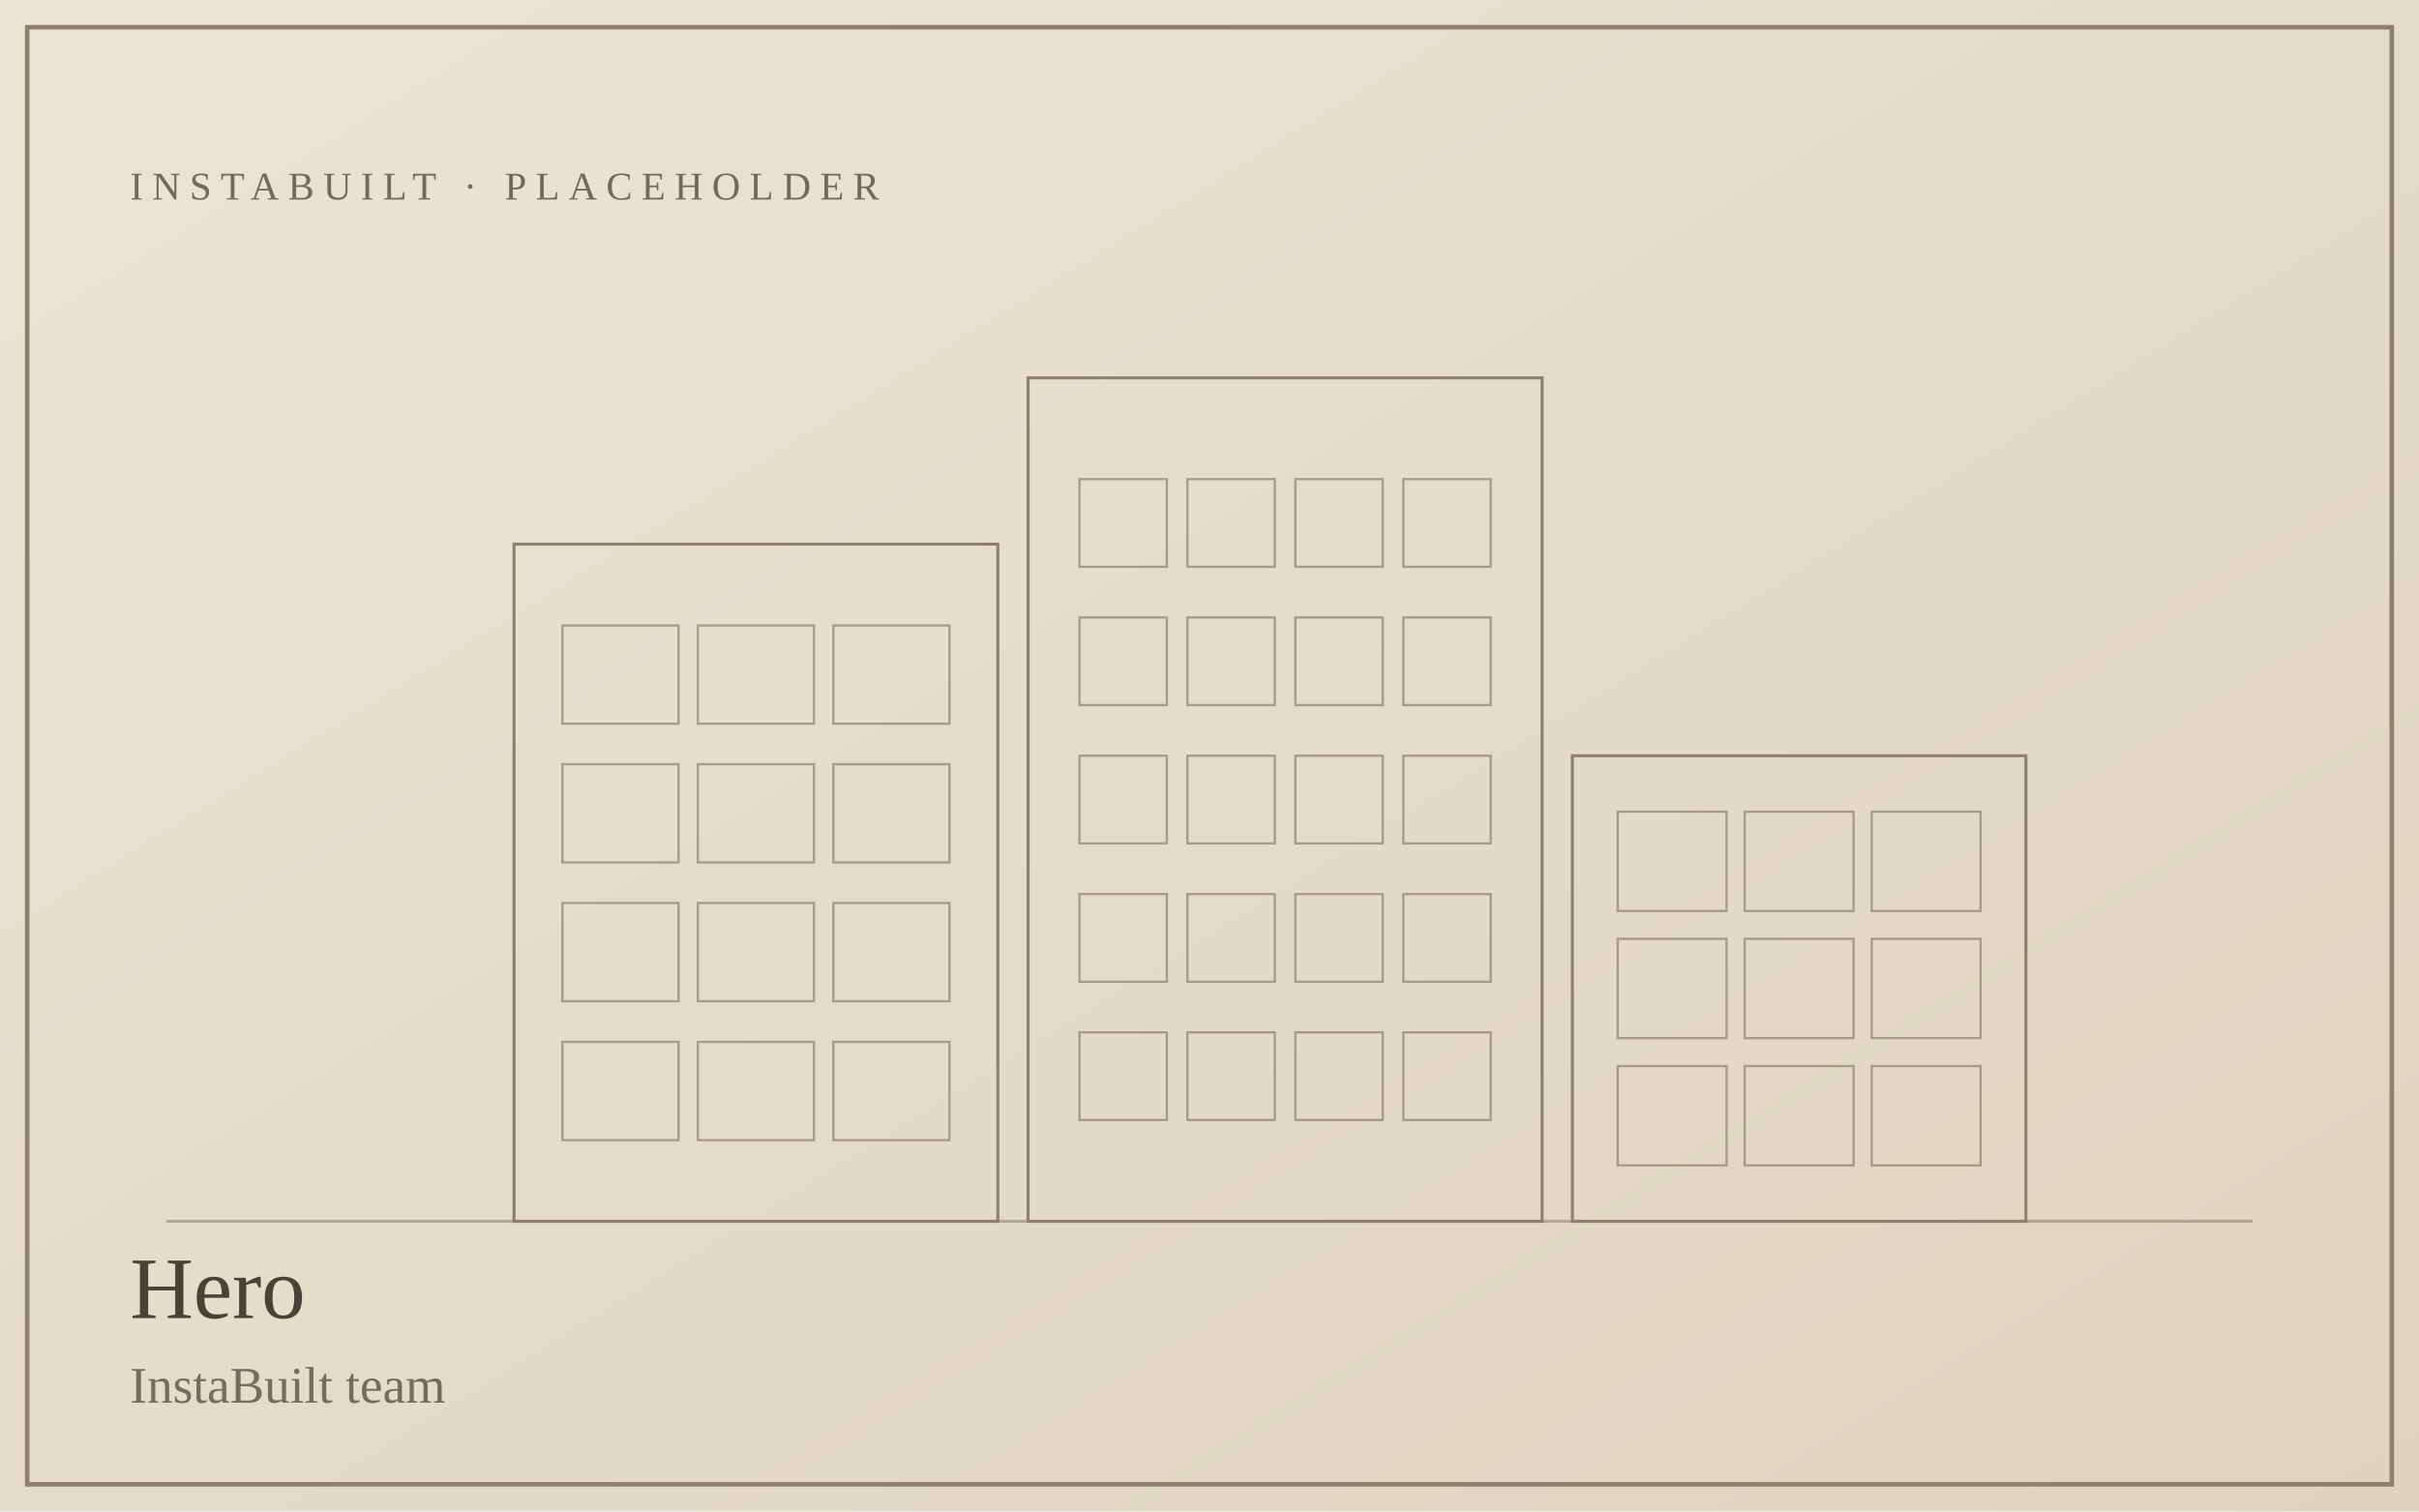
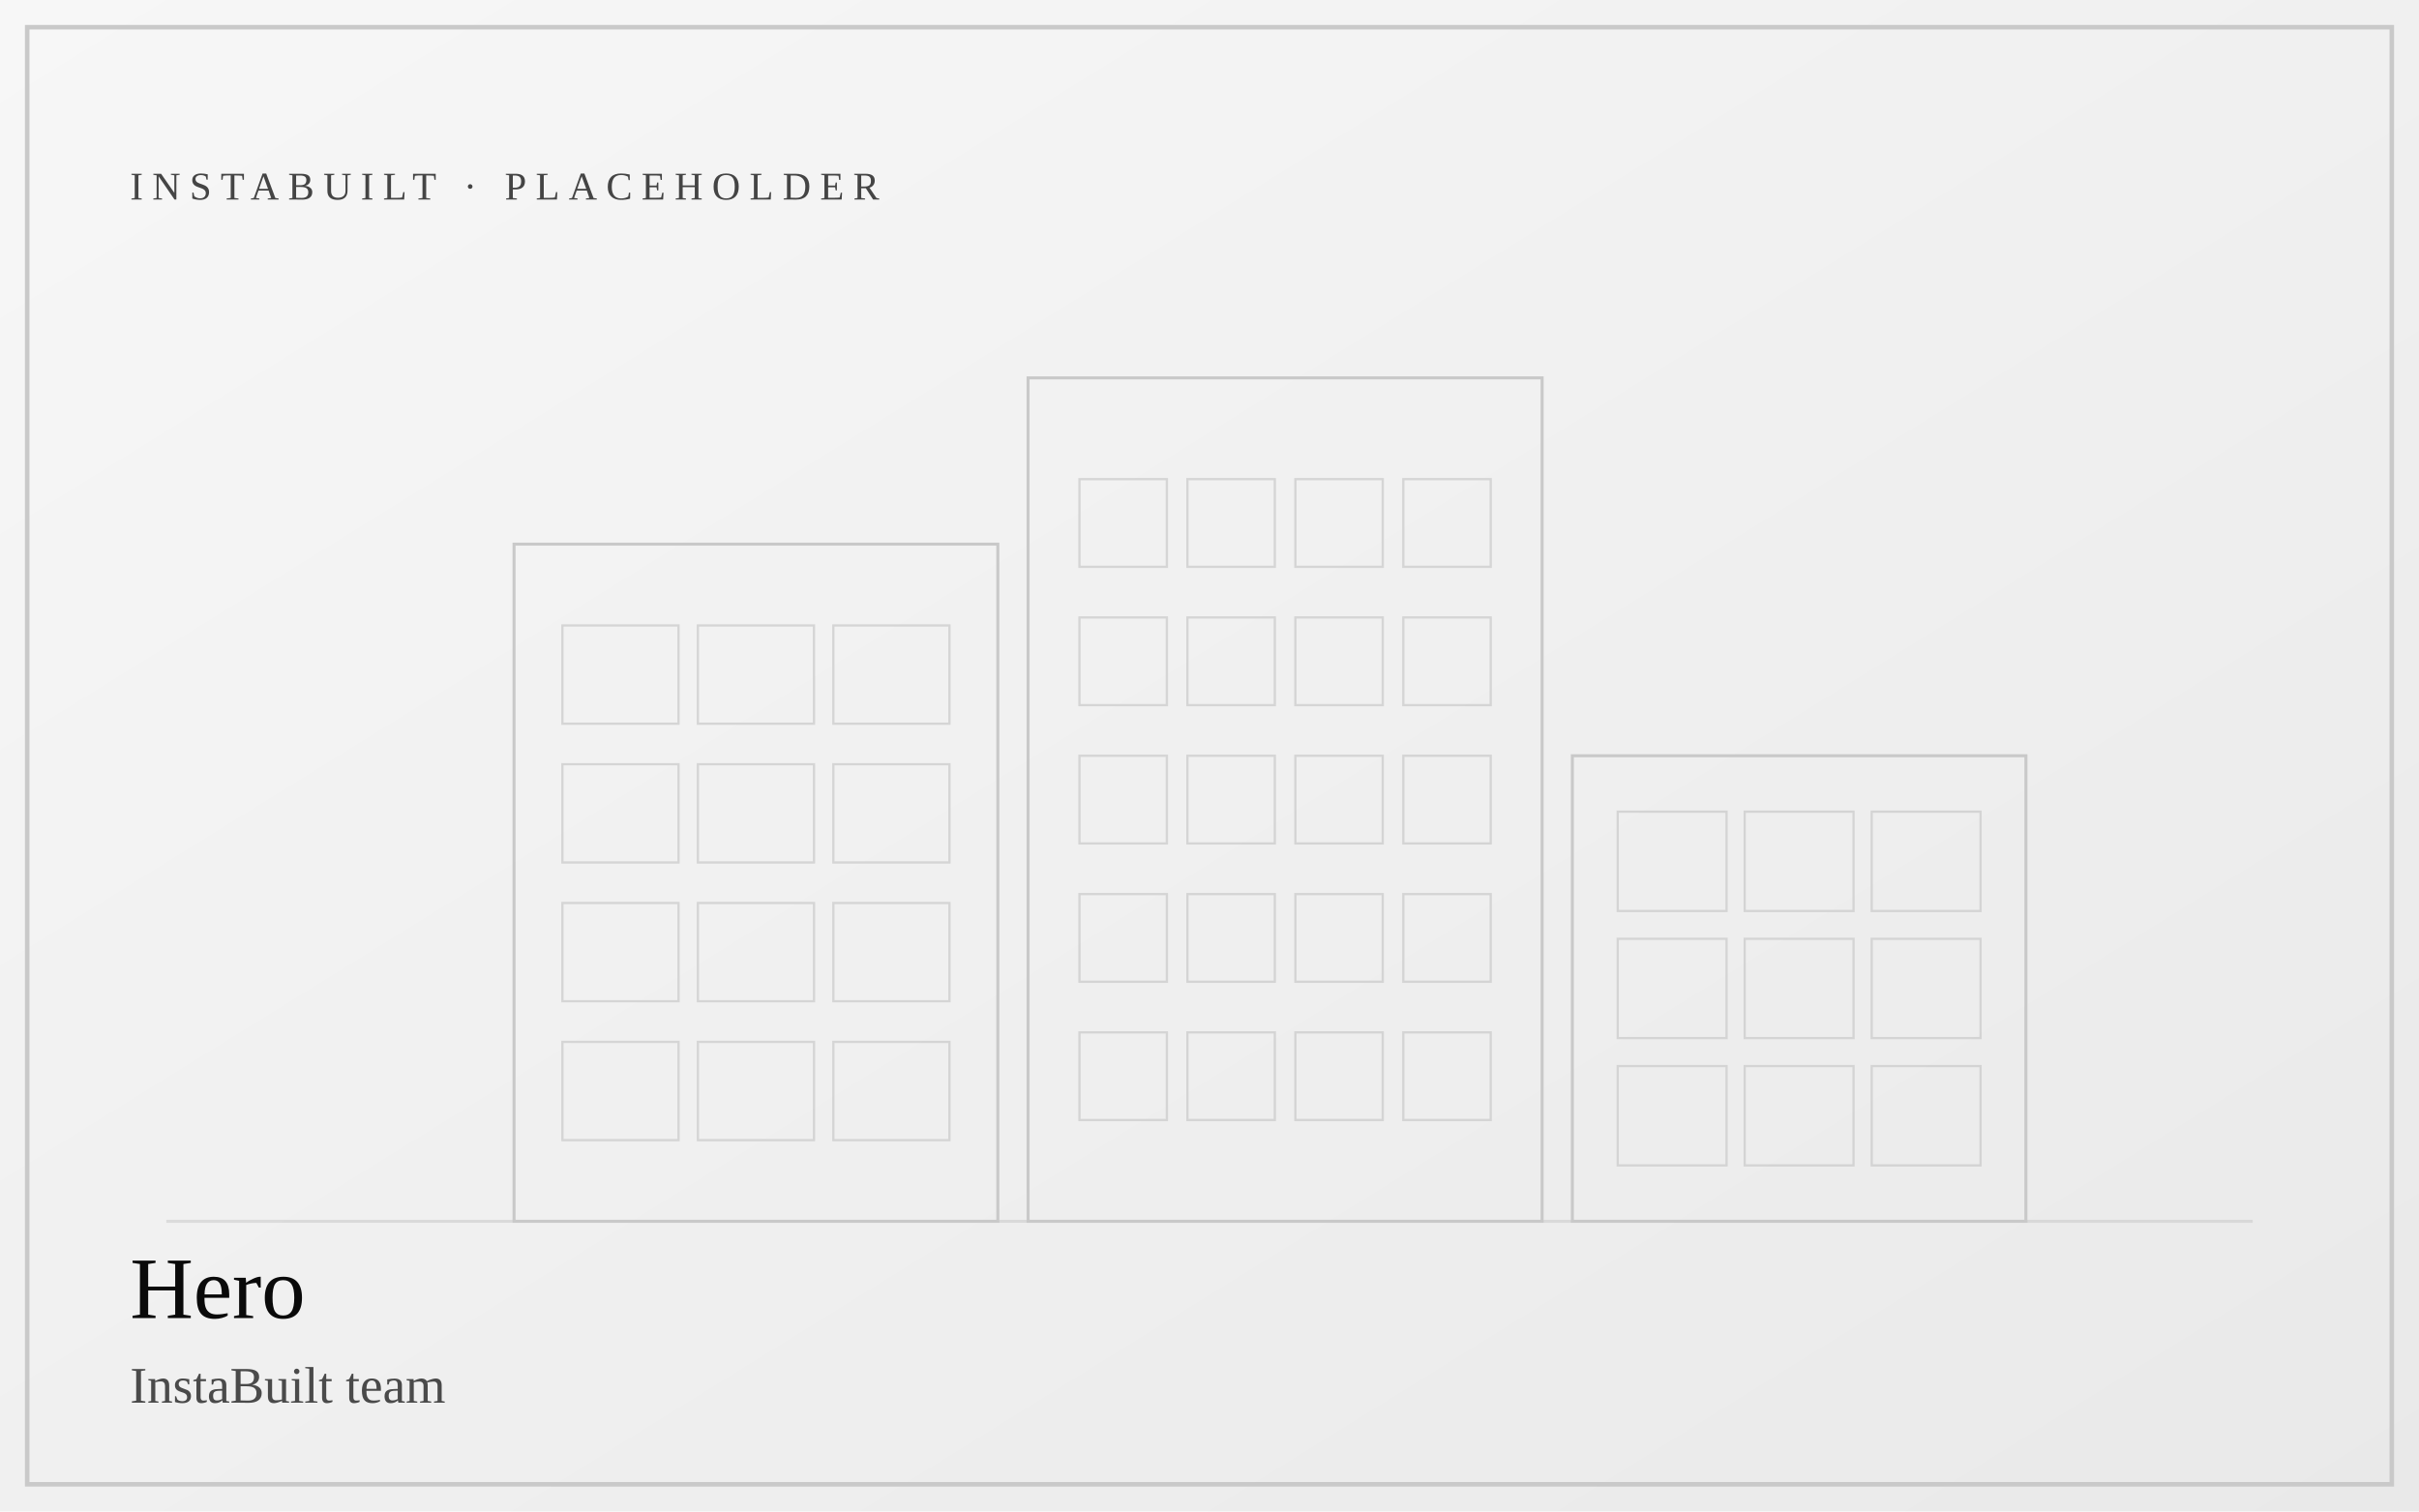
<svg xmlns="http://www.w3.org/2000/svg" width="1600" height="1000" viewBox="0 0 1600 1000" role="img" aria-label="Hero — InstaBuilt team">
  <defs>
    <linearGradient id="w" x1="0" y1="0" x2="1" y2="1">
-       <stop offset="0" stop-color="#EBE4D6" />
-       <stop offset="1" stop-color="#DED3BE" />
+       <stop offset="0" stop-color="#f7f7f7" />
+       <stop offset="1" stop-color="#e9e9e9" />
    </linearGradient>
  </defs>
  <rect width="1600" height="1000" fill="url(#w)" />
-   <line x1="110" y1="808" x2="1490" y2="808" stroke="#8D806C" stroke-width="2" opacity="0.55" />
-   <rect x="340" y="360" width="320" height="448" fill="none" stroke="#8D806C" stroke-width="2" />
-   <rect x="372.0" y="413.8" width="76.8" height="65.0" fill="none" stroke="#8D806C" stroke-width="1.5" opacity="0.7" />
-   <rect x="461.6" y="413.8" width="76.8" height="65.0" fill="none" stroke="#8D806C" stroke-width="1.5" opacity="0.7" />
-   <rect x="551.2" y="413.8" width="76.8" height="65.0" fill="none" stroke="#8D806C" stroke-width="1.5" opacity="0.7" />
-   <rect x="372.0" y="505.6" width="76.8" height="65.0" fill="none" stroke="#8D806C" stroke-width="1.5" opacity="0.7" />
-   <rect x="461.6" y="505.6" width="76.8" height="65.0" fill="none" stroke="#8D806C" stroke-width="1.5" opacity="0.7" />
-   <rect x="551.2" y="505.6" width="76.8" height="65.0" fill="none" stroke="#8D806C" stroke-width="1.5" opacity="0.7" />
-   <rect x="372.0" y="597.4" width="76.8" height="65.0" fill="none" stroke="#8D806C" stroke-width="1.5" opacity="0.7" />
-   <rect x="461.6" y="597.4" width="76.8" height="65.0" fill="none" stroke="#8D806C" stroke-width="1.5" opacity="0.7" />
-   <rect x="551.2" y="597.4" width="76.8" height="65.0" fill="none" stroke="#8D806C" stroke-width="1.5" opacity="0.7" />
-   <rect x="372.0" y="689.3" width="76.8" height="65.0" fill="none" stroke="#8D806C" stroke-width="1.5" opacity="0.7" />
-   <rect x="461.6" y="689.3" width="76.8" height="65.0" fill="none" stroke="#8D806C" stroke-width="1.5" opacity="0.7" />
-   <rect x="551.2" y="689.3" width="76.8" height="65.0" fill="none" stroke="#8D806C" stroke-width="1.5" opacity="0.7" />
-   <rect x="680" y="250" width="340" height="558" fill="none" stroke="#8D806C" stroke-width="2" />
-   <rect x="714.0" y="317.0" width="57.8" height="58.0" fill="none" stroke="#8D806C" stroke-width="1.5" opacity="0.7" />
-   <rect x="785.4" y="317.0" width="57.8" height="58.0" fill="none" stroke="#8D806C" stroke-width="1.5" opacity="0.7" />
-   <rect x="856.8" y="317.0" width="57.8" height="58.0" fill="none" stroke="#8D806C" stroke-width="1.5" opacity="0.7" />
-   <rect x="928.2" y="317.0" width="57.8" height="58.0" fill="none" stroke="#8D806C" stroke-width="1.5" opacity="0.7" />
-   <rect x="714.0" y="408.5" width="57.8" height="58.0" fill="none" stroke="#8D806C" stroke-width="1.5" opacity="0.7" />
-   <rect x="785.4" y="408.5" width="57.8" height="58.0" fill="none" stroke="#8D806C" stroke-width="1.5" opacity="0.7" />
-   <rect x="856.8" y="408.5" width="57.8" height="58.0" fill="none" stroke="#8D806C" stroke-width="1.5" opacity="0.7" />
-   <rect x="928.2" y="408.5" width="57.8" height="58.0" fill="none" stroke="#8D806C" stroke-width="1.5" opacity="0.7" />
-   <rect x="714.0" y="500.0" width="57.8" height="58.0" fill="none" stroke="#8D806C" stroke-width="1.5" opacity="0.7" />
-   <rect x="785.4" y="500.0" width="57.8" height="58.0" fill="none" stroke="#8D806C" stroke-width="1.5" opacity="0.7" />
-   <rect x="856.8" y="500.0" width="57.8" height="58.0" fill="none" stroke="#8D806C" stroke-width="1.5" opacity="0.7" />
-   <rect x="928.2" y="500.0" width="57.8" height="58.0" fill="none" stroke="#8D806C" stroke-width="1.5" opacity="0.7" />
-   <rect x="714.0" y="591.5" width="57.8" height="58.0" fill="none" stroke="#8D806C" stroke-width="1.5" opacity="0.7" />
-   <rect x="785.4" y="591.5" width="57.8" height="58.0" fill="none" stroke="#8D806C" stroke-width="1.5" opacity="0.7" />
-   <rect x="856.8" y="591.5" width="57.8" height="58.0" fill="none" stroke="#8D806C" stroke-width="1.5" opacity="0.7" />
-   <rect x="928.2" y="591.5" width="57.8" height="58.0" fill="none" stroke="#8D806C" stroke-width="1.5" opacity="0.7" />
-   <rect x="714.0" y="683.0" width="57.8" height="58.0" fill="none" stroke="#8D806C" stroke-width="1.5" opacity="0.7" />
-   <rect x="785.4" y="683.0" width="57.8" height="58.0" fill="none" stroke="#8D806C" stroke-width="1.5" opacity="0.7" />
-   <rect x="856.8" y="683.0" width="57.8" height="58.0" fill="none" stroke="#8D806C" stroke-width="1.5" opacity="0.7" />
-   <rect x="928.2" y="683.0" width="57.8" height="58.0" fill="none" stroke="#8D806C" stroke-width="1.5" opacity="0.7" />
-   <rect x="1040" y="500" width="300" height="308" fill="none" stroke="#8D806C" stroke-width="2" />
-   <rect x="1070.0" y="537.0" width="72.0" height="65.7" fill="none" stroke="#8D806C" stroke-width="1.5" opacity="0.7" />
-   <rect x="1154.0" y="537.0" width="72.0" height="65.7" fill="none" stroke="#8D806C" stroke-width="1.5" opacity="0.7" />
-   <rect x="1238.0" y="537.0" width="72.0" height="65.7" fill="none" stroke="#8D806C" stroke-width="1.5" opacity="0.7" />
-   <rect x="1070.0" y="621.1" width="72.0" height="65.7" fill="none" stroke="#8D806C" stroke-width="1.5" opacity="0.7" />
-   <rect x="1154.0" y="621.1" width="72.0" height="65.7" fill="none" stroke="#8D806C" stroke-width="1.5" opacity="0.7" />
-   <rect x="1238.0" y="621.1" width="72.0" height="65.7" fill="none" stroke="#8D806C" stroke-width="1.5" opacity="0.7" />
-   <rect x="1070.0" y="705.3" width="72.0" height="65.7" fill="none" stroke="#8D806C" stroke-width="1.5" opacity="0.7" />
-   <rect x="1154.0" y="705.3" width="72.0" height="65.7" fill="none" stroke="#8D806C" stroke-width="1.5" opacity="0.7" />
-   <rect x="1238.0" y="705.3" width="72.0" height="65.7" fill="none" stroke="#8D806C" stroke-width="1.5" opacity="0.7" />
-   <rect x="18" y="18" width="1564" height="964" fill="none" stroke="#8D806C" stroke-width="3" />
-   <text x="86" y="132" font-family="Georgia, 'Times New Roman', serif" font-size="26" letter-spacing="6" fill="#4A4236" opacity="0.75">INSTABUILT · PLACEHOLDER</text>
-   <text x="86" y="872" font-family="Georgia, 'Times New Roman', serif" font-size="58" fill="#4A4236">Hero</text>
-   <text x="86" y="928" font-family="Georgia, 'Times New Roman', serif" font-size="34" fill="#4A4236" opacity="0.72">InstaBuilt team</text>
+   <line x1="110" y1="808" x2="1490" y2="808" stroke="#c9c9c9" stroke-width="2" opacity="0.55" />
+   <rect x="340" y="360" width="320" height="448" fill="none" stroke="#c9c9c9" stroke-width="2" />
+   <rect x="372.0" y="413.8" width="76.8" height="65.0" fill="none" stroke="#c9c9c9" stroke-width="1.5" opacity="0.7" />
+   <rect x="461.6" y="413.8" width="76.8" height="65.0" fill="none" stroke="#c9c9c9" stroke-width="1.5" opacity="0.7" />
+   <rect x="551.2" y="413.8" width="76.8" height="65.0" fill="none" stroke="#c9c9c9" stroke-width="1.5" opacity="0.7" />
+   <rect x="372.0" y="505.6" width="76.8" height="65.0" fill="none" stroke="#c9c9c9" stroke-width="1.5" opacity="0.7" />
+   <rect x="461.6" y="505.6" width="76.8" height="65.0" fill="none" stroke="#c9c9c9" stroke-width="1.5" opacity="0.7" />
+   <rect x="551.2" y="505.6" width="76.8" height="65.0" fill="none" stroke="#c9c9c9" stroke-width="1.5" opacity="0.7" />
+   <rect x="372.0" y="597.4" width="76.8" height="65.0" fill="none" stroke="#c9c9c9" stroke-width="1.5" opacity="0.7" />
+   <rect x="461.6" y="597.4" width="76.8" height="65.0" fill="none" stroke="#c9c9c9" stroke-width="1.5" opacity="0.7" />
+   <rect x="551.2" y="597.4" width="76.8" height="65.0" fill="none" stroke="#c9c9c9" stroke-width="1.5" opacity="0.7" />
+   <rect x="372.0" y="689.3" width="76.8" height="65.0" fill="none" stroke="#c9c9c9" stroke-width="1.5" opacity="0.7" />
+   <rect x="461.6" y="689.3" width="76.8" height="65.0" fill="none" stroke="#c9c9c9" stroke-width="1.5" opacity="0.7" />
+   <rect x="551.2" y="689.3" width="76.8" height="65.0" fill="none" stroke="#c9c9c9" stroke-width="1.5" opacity="0.7" />
+   <rect x="680" y="250" width="340" height="558" fill="none" stroke="#c9c9c9" stroke-width="2" />
+   <rect x="714.0" y="317.0" width="57.8" height="58.0" fill="none" stroke="#c9c9c9" stroke-width="1.5" opacity="0.7" />
+   <rect x="785.4" y="317.0" width="57.8" height="58.0" fill="none" stroke="#c9c9c9" stroke-width="1.5" opacity="0.7" />
+   <rect x="856.8" y="317.0" width="57.8" height="58.0" fill="none" stroke="#c9c9c9" stroke-width="1.5" opacity="0.7" />
+   <rect x="928.2" y="317.0" width="57.8" height="58.0" fill="none" stroke="#c9c9c9" stroke-width="1.5" opacity="0.7" />
+   <rect x="714.0" y="408.5" width="57.8" height="58.0" fill="none" stroke="#c9c9c9" stroke-width="1.5" opacity="0.7" />
+   <rect x="785.4" y="408.5" width="57.8" height="58.0" fill="none" stroke="#c9c9c9" stroke-width="1.5" opacity="0.7" />
+   <rect x="856.8" y="408.5" width="57.8" height="58.0" fill="none" stroke="#c9c9c9" stroke-width="1.5" opacity="0.7" />
+   <rect x="928.2" y="408.5" width="57.8" height="58.0" fill="none" stroke="#c9c9c9" stroke-width="1.5" opacity="0.7" />
+   <rect x="714.0" y="500.0" width="57.8" height="58.0" fill="none" stroke="#c9c9c9" stroke-width="1.5" opacity="0.7" />
+   <rect x="785.4" y="500.0" width="57.8" height="58.0" fill="none" stroke="#c9c9c9" stroke-width="1.5" opacity="0.7" />
+   <rect x="856.8" y="500.0" width="57.8" height="58.0" fill="none" stroke="#c9c9c9" stroke-width="1.5" opacity="0.7" />
+   <rect x="928.2" y="500.0" width="57.8" height="58.0" fill="none" stroke="#c9c9c9" stroke-width="1.5" opacity="0.7" />
+   <rect x="714.0" y="591.5" width="57.8" height="58.0" fill="none" stroke="#c9c9c9" stroke-width="1.5" opacity="0.7" />
+   <rect x="785.4" y="591.5" width="57.8" height="58.0" fill="none" stroke="#c9c9c9" stroke-width="1.5" opacity="0.7" />
+   <rect x="856.8" y="591.5" width="57.8" height="58.0" fill="none" stroke="#c9c9c9" stroke-width="1.5" opacity="0.7" />
+   <rect x="928.2" y="591.5" width="57.8" height="58.0" fill="none" stroke="#c9c9c9" stroke-width="1.5" opacity="0.7" />
+   <rect x="714.0" y="683.0" width="57.8" height="58.0" fill="none" stroke="#c9c9c9" stroke-width="1.5" opacity="0.7" />
+   <rect x="785.4" y="683.0" width="57.8" height="58.0" fill="none" stroke="#c9c9c9" stroke-width="1.5" opacity="0.7" />
+   <rect x="856.8" y="683.0" width="57.8" height="58.0" fill="none" stroke="#c9c9c9" stroke-width="1.5" opacity="0.7" />
+   <rect x="928.2" y="683.0" width="57.8" height="58.0" fill="none" stroke="#c9c9c9" stroke-width="1.5" opacity="0.7" />
+   <rect x="1040" y="500" width="300" height="308" fill="none" stroke="#c9c9c9" stroke-width="2" />
+   <rect x="1070.0" y="537.0" width="72.0" height="65.7" fill="none" stroke="#c9c9c9" stroke-width="1.5" opacity="0.7" />
+   <rect x="1154.0" y="537.0" width="72.0" height="65.7" fill="none" stroke="#c9c9c9" stroke-width="1.5" opacity="0.7" />
+   <rect x="1238.0" y="537.0" width="72.0" height="65.7" fill="none" stroke="#c9c9c9" stroke-width="1.5" opacity="0.7" />
+   <rect x="1070.0" y="621.1" width="72.0" height="65.7" fill="none" stroke="#c9c9c9" stroke-width="1.5" opacity="0.7" />
+   <rect x="1154.0" y="621.1" width="72.0" height="65.7" fill="none" stroke="#c9c9c9" stroke-width="1.5" opacity="0.7" />
+   <rect x="1238.0" y="621.1" width="72.0" height="65.7" fill="none" stroke="#c9c9c9" stroke-width="1.5" opacity="0.7" />
+   <rect x="1070.0" y="705.3" width="72.0" height="65.7" fill="none" stroke="#c9c9c9" stroke-width="1.5" opacity="0.7" />
+   <rect x="1154.0" y="705.3" width="72.0" height="65.7" fill="none" stroke="#c9c9c9" stroke-width="1.5" opacity="0.7" />
+   <rect x="1238.0" y="705.3" width="72.0" height="65.7" fill="none" stroke="#c9c9c9" stroke-width="1.5" opacity="0.7" />
+   <rect x="18" y="18" width="1564" height="964" fill="none" stroke="#c9c9c9" stroke-width="3" />
+   <text x="86" y="132" font-family="Georgia, 'Times New Roman', serif" font-size="26" letter-spacing="6" fill="#0a0a0a" opacity="0.75">INSTABUILT · PLACEHOLDER</text>
+   <text x="86" y="872" font-family="Georgia, 'Times New Roman', serif" font-size="58" fill="#0a0a0a">Hero</text>
+   <text x="86" y="928" font-family="Georgia, 'Times New Roman', serif" font-size="34" fill="#0a0a0a" opacity="0.72">InstaBuilt team</text>
</svg>
